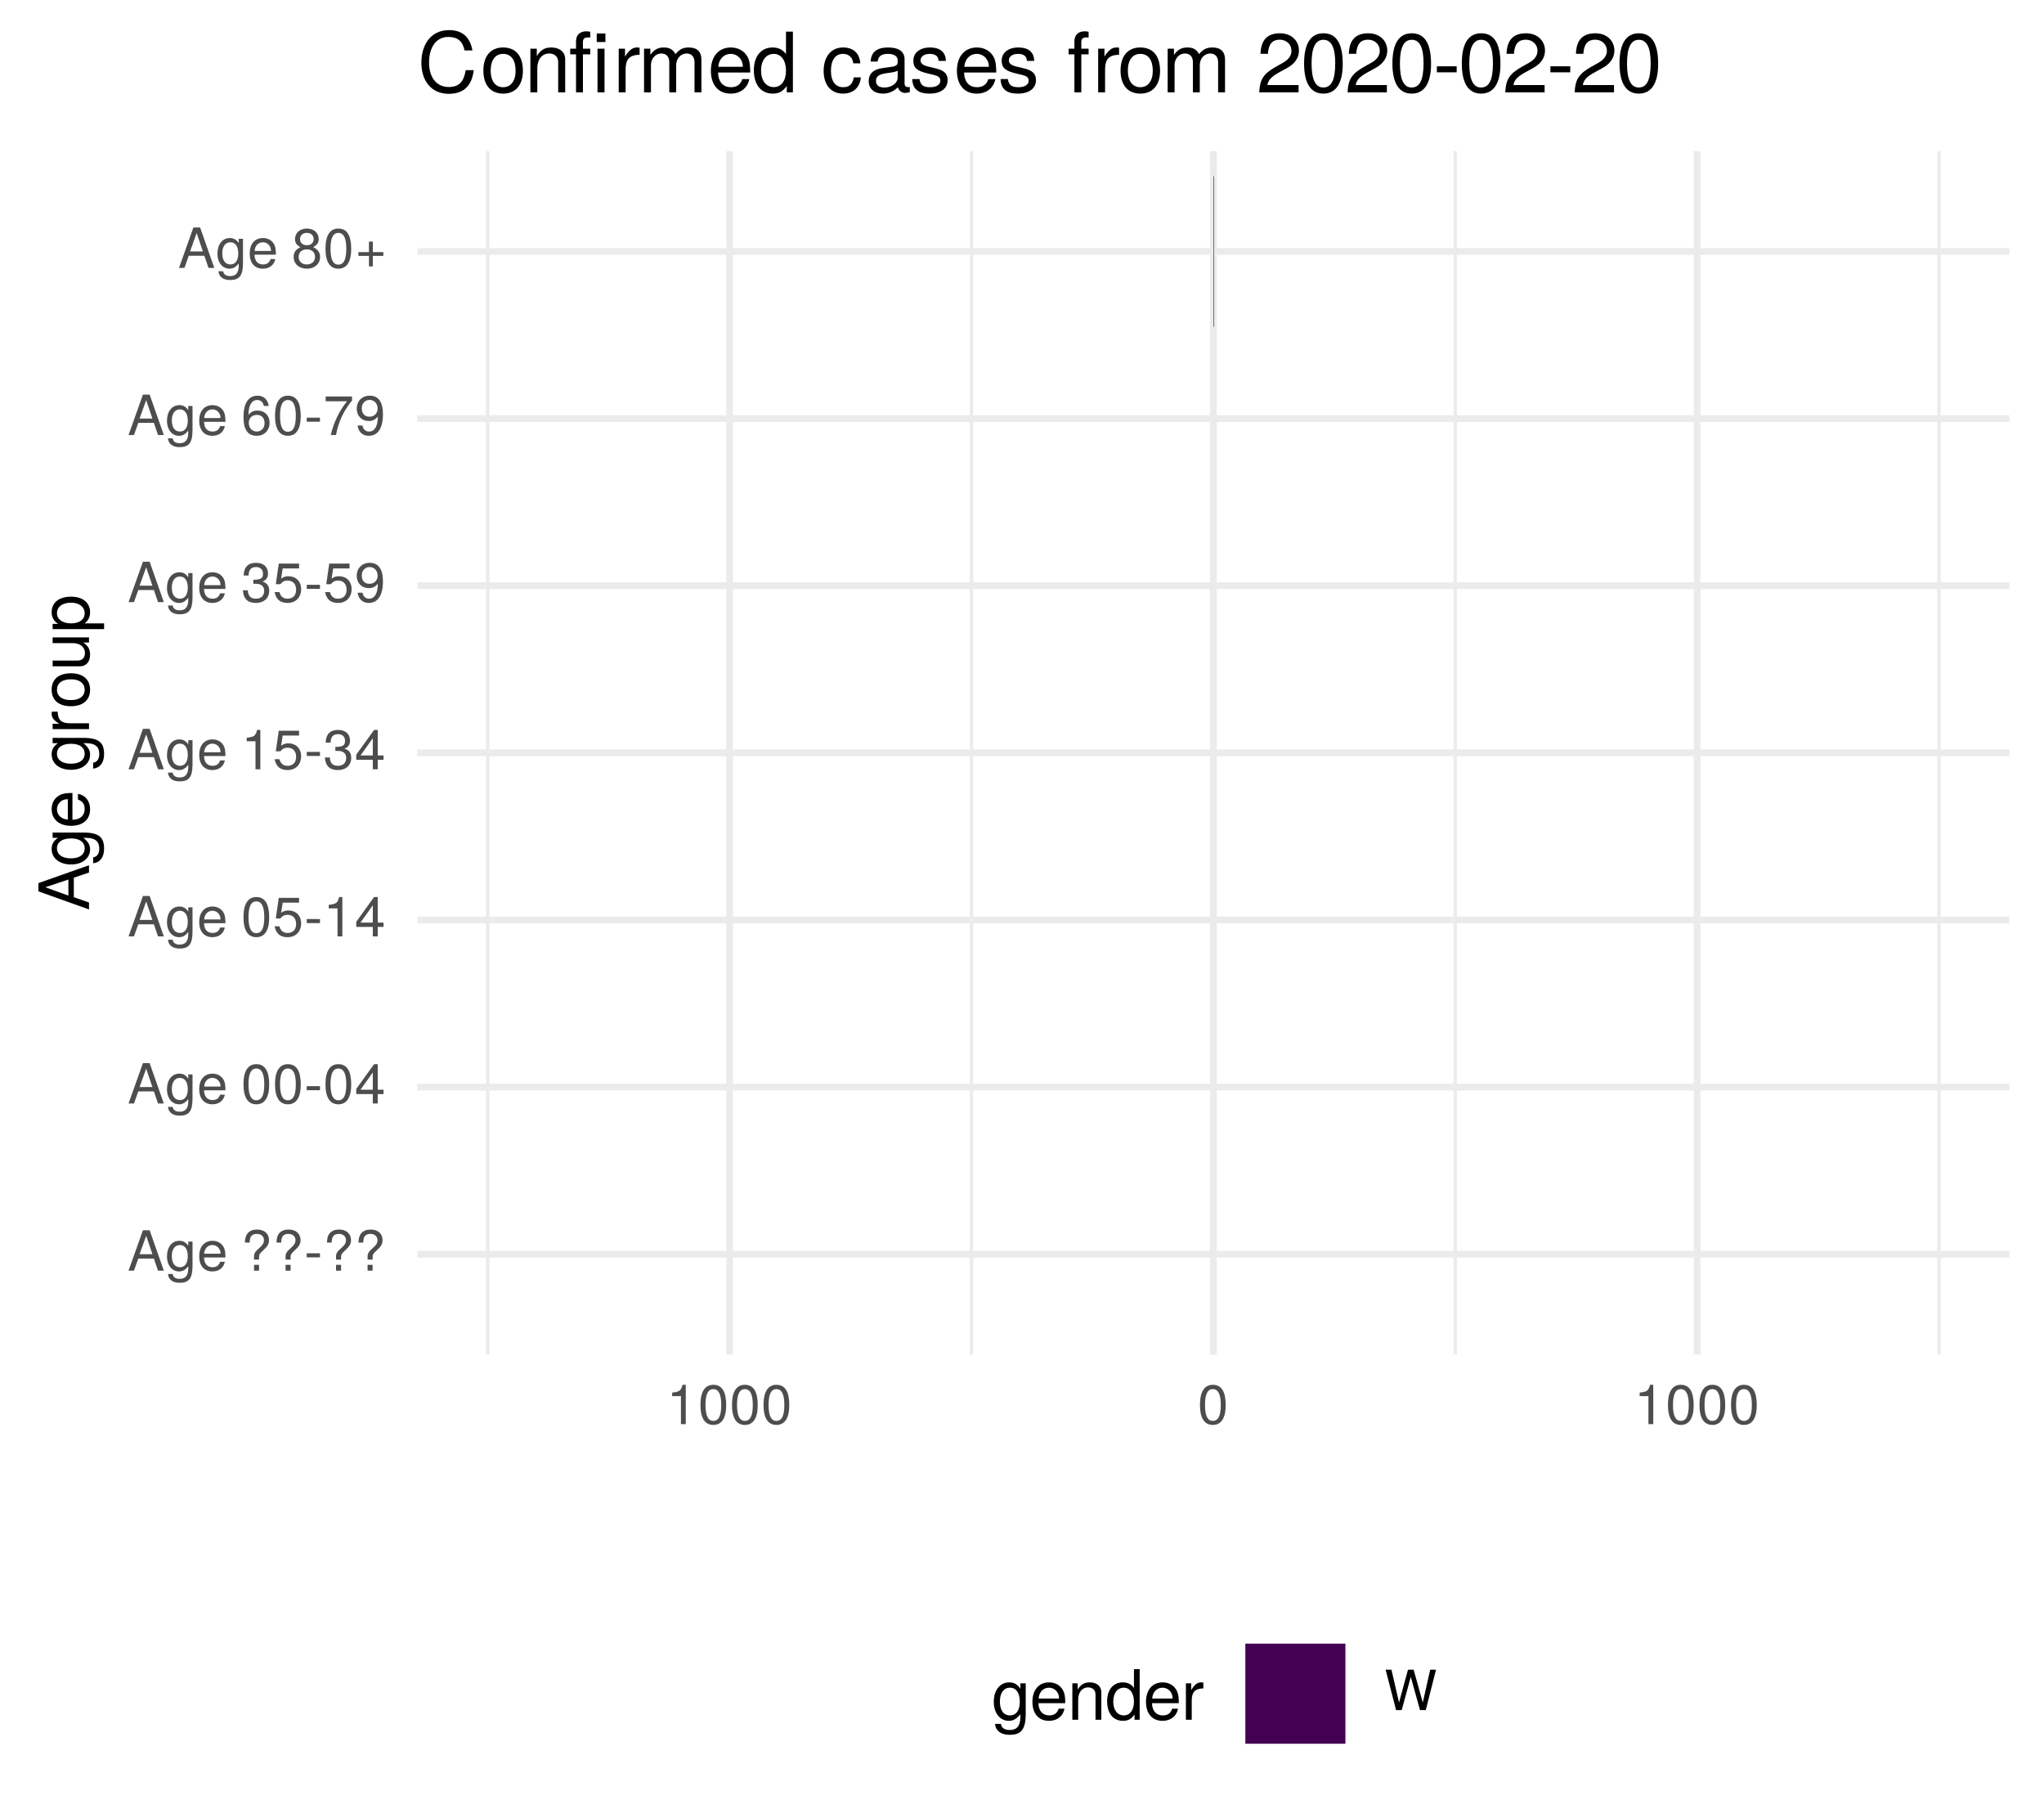
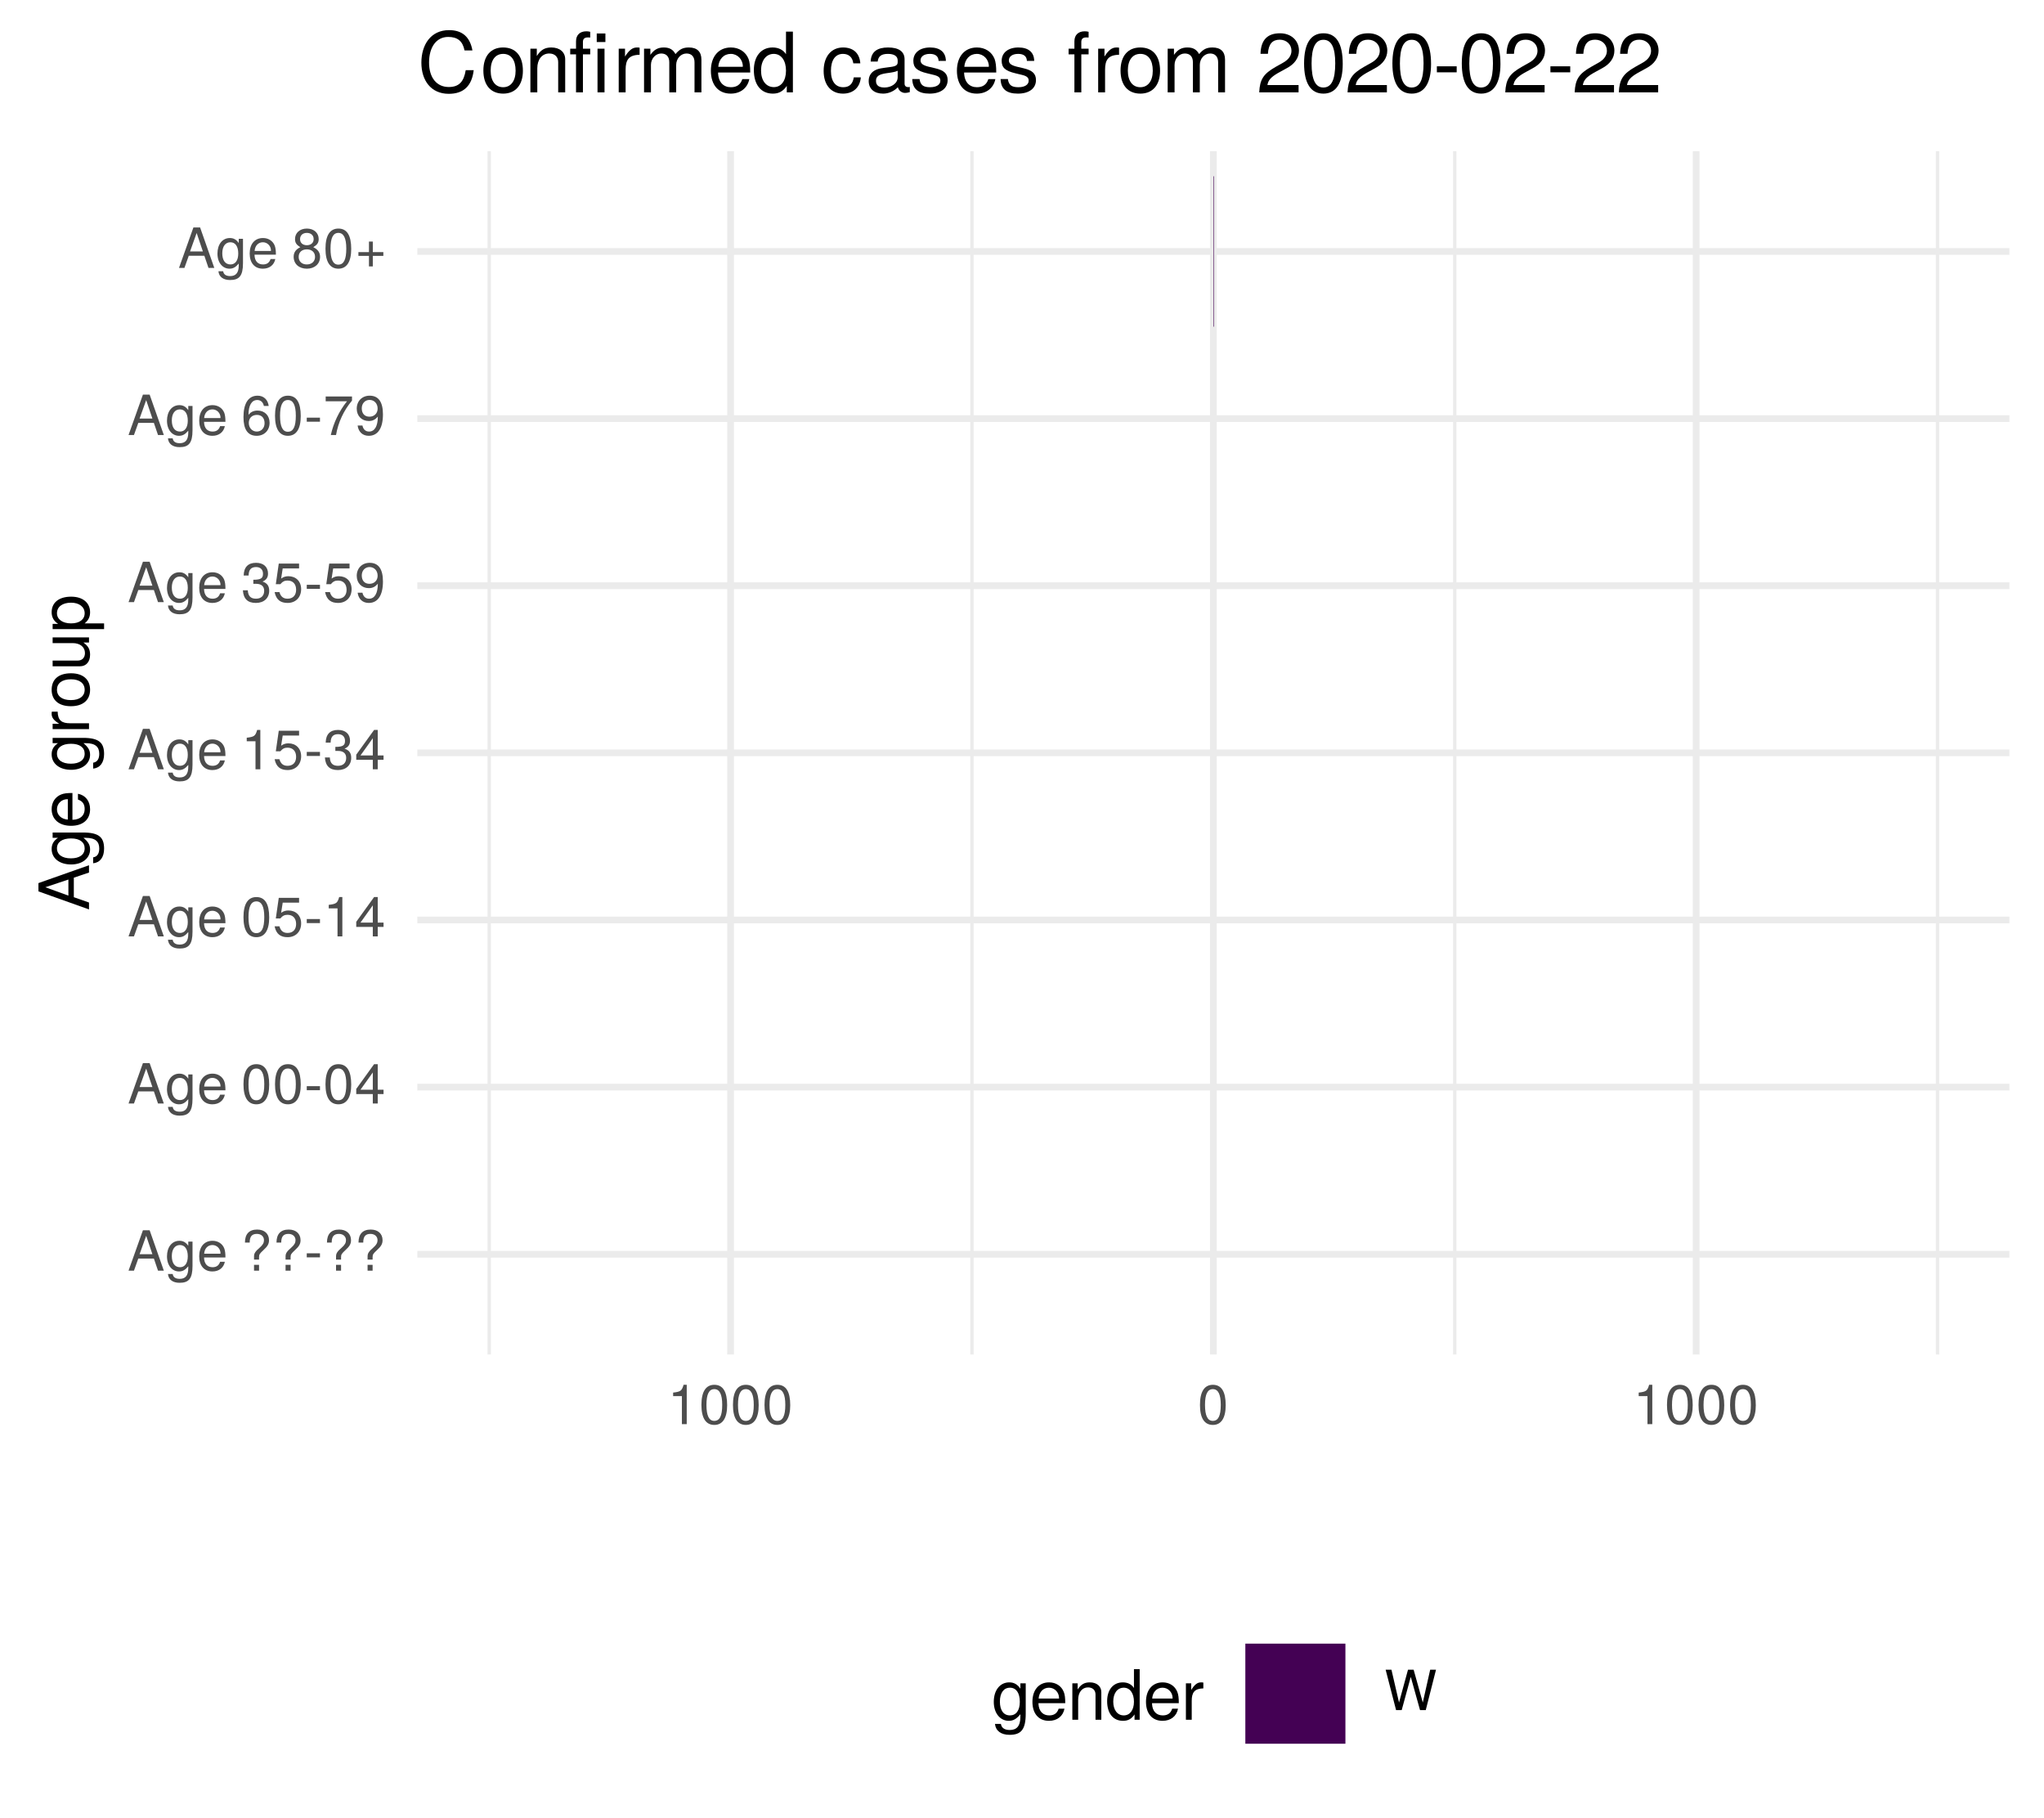
<svg xmlns="http://www.w3.org/2000/svg" xmlns:xlink="http://www.w3.org/1999/xlink" width="324pt" height="288pt" viewBox="0 0 324 288" version="1.1">
  <defs>
    <g>
      <symbol overflow="visible" id="glyph0-0">
        <path style="stroke:none;" d="" />
      </symbol>
      <symbol overflow="visible" id="glyph0-1">
        <path style="stroke:none;" d="M 5.75 0 L 3.5 -6.406 L 2.438 -6.406 L 0.156 0 L 1.016 0 L 1.703 -1.922 L 4.172 -1.922 L 4.828 0 Z M 3.938 -2.609 L 1.906 -2.609 L 2.953 -5.531 Z M 3.938 -2.609 " />
      </symbol>
      <symbol overflow="visible" id="glyph0-2">
        <path style="stroke:none;" d="M 4.297 -0.75 L 4.297 -4.609 L 3.625 -4.609 L 3.625 -3.938 C 3.25 -4.484 2.812 -4.734 2.219 -4.734 C 1.047 -4.734 0.25 -3.75 0.25 -2.266 C 0.25 -0.812 1.078 0.125 2.156 0.125 C 2.734 0.125 3.141 -0.109 3.625 -0.688 L 3.625 -0.391 C 3.625 0.828 3.125 1.297 2.266 1.297 C 1.688 1.297 1.234 1.094 1.156 0.531 L 0.406 0.531 C 0.484 1.406 1.156 1.922 2.25 1.922 C 3.688 1.922 4.297 1.281 4.297 -0.75 Z M 3.547 -2.281 C 3.547 -1.172 3.078 -0.547 2.312 -0.547 C 1.5 -0.547 1.016 -1.188 1.016 -2.312 C 1.016 -3.406 1.516 -4.062 2.297 -4.062 C 3.094 -4.062 3.547 -3.391 3.547 -2.281 Z M 3.547 -2.281 " />
      </symbol>
      <symbol overflow="visible" id="glyph0-3">
        <path style="stroke:none;" d="M 4.516 -2.094 C 4.516 -2.766 4.453 -3.188 4.328 -3.531 C 4.031 -4.281 3.328 -4.734 2.469 -4.734 C 1.172 -4.734 0.359 -3.797 0.359 -2.281 C 0.359 -0.766 1.156 0.125 2.453 0.125 C 3.5 0.125 4.234 -0.469 4.422 -1.406 L 3.672 -1.406 C 3.469 -0.797 3.062 -0.547 2.469 -0.547 C 1.703 -0.547 1.141 -1.031 1.125 -2.094 Z M 3.734 -2.75 C 3.734 -2.75 3.734 -2.703 3.719 -2.688 L 1.141 -2.688 C 1.203 -3.516 1.719 -4.062 2.453 -4.062 C 3.172 -4.062 3.734 -3.469 3.734 -2.75 Z M 3.734 -2.75 " />
      </symbol>
      <symbol overflow="visible" id="glyph0-4">
        <path style="stroke:none;" d="" />
      </symbol>
      <symbol overflow="visible" id="glyph0-5">
        <path style="stroke:none;" d="M 4.422 -4.828 C 4.422 -5.859 3.688 -6.516 2.547 -6.516 C 1.281 -6.516 0.609 -5.812 0.609 -4.453 L 1.359 -4.453 C 1.359 -5.422 1.719 -5.828 2.5 -5.828 C 3.172 -5.828 3.625 -5.422 3.625 -4.828 C 3.625 -4.422 3.438 -4.078 2.969 -3.672 C 2.453 -3.203 2.453 -3.203 2.297 -3 C 2.109 -2.75 2.047 -2.547 2.047 -2.234 L 2.047 -1.75 L 2.844 -1.75 L 2.844 -2.156 C 2.844 -2.547 2.938 -2.703 3.531 -3.25 C 4.203 -3.859 4.422 -4.25 4.422 -4.828 Z M 2.844 0 L 2.844 -0.922 L 2.047 -0.922 L 2.047 0 Z M 2.844 0 " />
      </symbol>
      <symbol overflow="visible" id="glyph0-6">
        <path style="stroke:none;" d="M 2.5 -2.109 L 2.5 -2.75 L 0.406 -2.75 L 0.406 -2.109 Z M 2.5 -2.109 " />
      </symbol>
      <symbol overflow="visible" id="glyph0-7">
        <path style="stroke:none;" d="M 4.453 -3 C 4.453 -5.156 3.781 -6.234 2.422 -6.234 C 1.078 -6.234 0.375 -5.141 0.375 -3.047 C 0.375 -0.953 1.078 0.125 2.422 0.125 C 3.734 0.125 4.453 -0.953 4.453 -3 Z M 3.672 -3.062 C 3.672 -1.297 3.266 -0.516 2.406 -0.516 C 1.578 -0.516 1.172 -1.344 1.172 -3.047 C 1.172 -4.75 1.578 -5.547 2.422 -5.547 C 3.25 -5.547 3.672 -4.734 3.672 -3.062 Z M 3.672 -3.062 " />
      </symbol>
      <symbol overflow="visible" id="glyph0-8">
        <path style="stroke:none;" d="M 4.578 -1.5 L 4.578 -2.188 L 3.656 -2.188 L 3.656 -6.234 L 3.078 -6.234 L 0.25 -2.312 L 0.25 -1.5 L 2.875 -1.5 L 2.875 0 L 3.656 0 L 3.656 -1.5 Z M 2.875 -2.188 L 0.922 -2.188 L 2.875 -4.922 Z M 2.875 -2.188 " />
      </symbol>
      <symbol overflow="visible" id="glyph0-9">
        <path style="stroke:none;" d="M 4.516 -2.062 C 4.516 -3.297 3.688 -4.109 2.5 -4.109 C 2.062 -4.109 1.703 -4 1.344 -3.734 L 1.594 -5.344 L 4.188 -5.344 L 4.188 -6.109 L 0.969 -6.109 L 0.5 -2.844 L 1.219 -2.844 C 1.578 -3.266 1.875 -3.422 2.359 -3.422 C 3.188 -3.422 3.719 -2.891 3.719 -1.969 C 3.719 -1.062 3.203 -0.547 2.359 -0.547 C 1.688 -0.547 1.266 -0.891 1.078 -1.594 L 0.312 -1.594 C 0.562 -0.359 1.266 0.125 2.375 0.125 C 3.641 0.125 4.516 -0.75 4.516 -2.062 Z M 4.516 -2.062 " />
      </symbol>
      <symbol overflow="visible" id="glyph0-10">
        <path style="stroke:none;" d="M 3.047 0 L 3.047 -6.234 L 2.547 -6.234 C 2.266 -5.281 2.094 -5.141 0.891 -5 L 0.891 -4.438 L 2.281 -4.438 L 2.281 0 Z M 3.047 0 " />
      </symbol>
      <symbol overflow="visible" id="glyph0-11">
        <path style="stroke:none;" d="M 4.453 -1.812 C 4.453 -2.562 4.141 -3.016 3.391 -3.266 C 3.969 -3.5 4.266 -3.891 4.266 -4.516 C 4.266 -5.594 3.547 -6.234 2.359 -6.234 C 1.109 -6.234 0.438 -5.547 0.406 -4.219 L 1.188 -4.219 C 1.203 -5.141 1.578 -5.562 2.375 -5.562 C 3.062 -5.562 3.469 -5.156 3.469 -4.5 C 3.469 -3.828 3.188 -3.547 1.938 -3.547 L 1.938 -2.906 L 2.359 -2.906 C 3.219 -2.906 3.656 -2.5 3.656 -1.797 C 3.656 -1.016 3.172 -0.547 2.359 -0.547 C 1.516 -0.547 1.109 -0.969 1.062 -1.875 L 0.281 -1.875 C 0.375 -0.5 1.062 0.125 2.344 0.125 C 3.625 0.125 4.453 -0.641 4.453 -1.812 Z M 4.453 -1.812 " />
      </symbol>
      <symbol overflow="visible" id="glyph0-12">
        <path style="stroke:none;" d="M 4.484 -3.266 C 4.484 -5.219 3.797 -6.234 2.375 -6.234 C 1.188 -6.234 0.328 -5.391 0.328 -4.172 C 0.328 -3.016 1.125 -2.219 2.25 -2.219 C 2.844 -2.219 3.266 -2.438 3.672 -2.922 C 3.672 -1.406 3.172 -0.547 2.281 -0.547 C 1.734 -0.547 1.359 -0.891 1.234 -1.5 L 0.469 -1.5 C 0.609 -0.469 1.281 0.125 2.234 0.125 C 3.688 0.125 4.484 -1.109 4.484 -3.266 Z M 3.641 -4.188 C 3.641 -3.422 3.094 -2.906 2.344 -2.906 C 1.594 -2.906 1.125 -3.391 1.125 -4.234 C 1.125 -5.016 1.656 -5.562 2.359 -5.562 C 3.094 -5.562 3.641 -5 3.641 -4.188 Z M 3.641 -4.188 " />
      </symbol>
      <symbol overflow="visible" id="glyph0-13">
        <path style="stroke:none;" d="M 4.516 -1.938 C 4.516 -3.094 3.719 -3.875 2.609 -3.875 C 1.984 -3.875 1.5 -3.641 1.172 -3.188 C 1.172 -4.703 1.672 -5.547 2.562 -5.547 C 3.109 -5.547 3.484 -5.203 3.609 -4.609 L 4.375 -4.609 C 4.234 -5.625 3.562 -6.234 2.609 -6.234 C 1.156 -6.234 0.375 -5.016 0.375 -2.844 C 0.375 -0.891 1.047 0.125 2.469 0.125 C 3.656 0.125 4.516 -0.719 4.516 -1.938 Z M 3.719 -1.875 C 3.719 -1.094 3.188 -0.547 2.484 -0.547 C 1.766 -0.547 1.219 -1.125 1.219 -1.922 C 1.219 -2.688 1.734 -3.188 2.5 -3.188 C 3.25 -3.188 3.719 -2.703 3.719 -1.875 Z M 3.719 -1.875 " />
      </symbol>
      <symbol overflow="visible" id="glyph0-14">
        <path style="stroke:none;" d="M 4.578 -5.453 L 4.578 -6.109 L 0.406 -6.109 L 0.406 -5.344 L 3.781 -5.344 C 2.531 -3.781 1.656 -1.953 1.219 0 L 2.047 0 C 2.391 -2.016 3.266 -3.891 4.578 -5.453 Z M 4.578 -5.453 " />
      </symbol>
      <symbol overflow="visible" id="glyph0-15">
        <path style="stroke:none;" d="M 4.516 -1.766 C 4.516 -2.453 4.156 -2.938 3.438 -3.281 C 4.078 -3.672 4.297 -3.984 4.297 -4.578 C 4.297 -5.547 3.531 -6.234 2.422 -6.234 C 1.312 -6.234 0.547 -5.547 0.547 -4.578 C 0.547 -4 0.75 -3.672 1.391 -3.281 C 0.672 -2.938 0.328 -2.453 0.328 -1.766 C 0.328 -0.625 1.188 0.125 2.422 0.125 C 3.656 0.125 4.516 -0.625 4.516 -1.766 Z M 3.5 -4.562 C 3.5 -3.969 3.062 -3.594 2.422 -3.594 C 1.766 -3.594 1.344 -3.969 1.344 -4.562 C 1.344 -5.156 1.766 -5.547 2.422 -5.547 C 3.078 -5.547 3.5 -5.156 3.5 -4.562 Z M 3.719 -1.75 C 3.719 -1.016 3.188 -0.547 2.406 -0.547 C 1.641 -0.547 1.125 -1.016 1.125 -1.75 C 1.125 -2.484 1.641 -2.938 2.422 -2.938 C 3.188 -2.938 3.719 -2.484 3.719 -1.75 Z M 3.719 -1.75 " />
      </symbol>
      <symbol overflow="visible" id="glyph0-16">
        <path style="stroke:none;" d="M 4.547 -1.906 L 4.547 -2.5 L 2.875 -2.5 L 2.875 -4.172 L 2.266 -4.172 L 2.266 -2.5 L 0.594 -2.5 L 0.594 -1.906 L 2.266 -1.906 L 2.266 -0.234 L 2.875 -0.234 L 2.875 -1.906 Z M 4.547 -1.906 " />
      </symbol>
      <symbol overflow="visible" id="glyph0-17">
        <path style="stroke:none;" d="M 8.172 -6.406 L 7.25 -6.406 L 6.078 -1.203 L 4.625 -6.406 L 3.734 -6.406 L 2.312 -1.203 L 1.109 -6.406 L 0.188 -6.406 L 1.844 0 L 2.734 0 L 4.172 -5.266 L 5.641 0 L 6.547 0 Z M 8.172 -6.406 " />
      </symbol>
      <symbol overflow="visible" id="glyph1-0">
        <path style="stroke:none;" d="" />
      </symbol>
      <symbol overflow="visible" id="glyph1-1">
        <path style="stroke:none;" d="M 0 -7.188 L -8.016 -4.359 L -8.016 -3.047 L 0 -0.188 L 0 -1.281 L -2.406 -2.125 L -2.406 -5.219 L 0 -6.031 Z M -3.266 -4.922 L -3.266 -2.375 L -6.922 -3.703 Z M -3.266 -4.922 " />
      </symbol>
      <symbol overflow="visible" id="glyph1-2">
        <path style="stroke:none;" d="M -0.953 -5.375 L -5.766 -5.375 L -5.766 -4.531 L -4.922 -4.531 C -5.609 -4.062 -5.922 -3.516 -5.922 -2.766 C -5.922 -1.312 -4.703 -0.312 -2.828 -0.312 C -1.016 -0.312 0.172 -1.344 0.172 -2.688 C 0.172 -3.422 -0.141 -3.922 -0.875 -4.531 L -0.484 -4.531 C 1.047 -4.531 1.625 -3.906 1.625 -2.844 C 1.625 -2.109 1.359 -1.547 0.656 -1.438 L 0.656 -0.5 C 1.75 -0.609 2.391 -1.453 2.391 -2.812 C 2.391 -4.609 1.594 -5.375 -0.953 -5.375 Z M -2.844 -4.438 C -1.469 -4.438 -0.688 -3.844 -0.688 -2.875 C -0.688 -1.875 -1.484 -1.281 -2.875 -1.281 C -4.266 -1.281 -5.078 -1.891 -5.078 -2.875 C -5.078 -3.859 -4.25 -4.438 -2.844 -4.438 Z M -2.844 -4.438 " />
      </symbol>
      <symbol overflow="visible" id="glyph1-3">
        <path style="stroke:none;" d="M -2.625 -5.641 C -3.453 -5.641 -3.984 -5.578 -4.406 -5.406 C -5.359 -5.031 -5.922 -4.156 -5.922 -3.078 C -5.922 -1.469 -4.734 -0.438 -2.844 -0.438 C -0.953 -0.438 0.172 -1.438 0.172 -3.062 C 0.172 -4.375 -0.578 -5.297 -1.75 -5.516 L -1.75 -4.594 C -0.984 -4.344 -0.688 -3.828 -0.688 -3.094 C -0.688 -2.141 -1.297 -1.422 -2.625 -1.391 Z M -3.438 -4.656 C -3.438 -4.656 -3.391 -4.656 -3.359 -4.656 L -3.359 -1.422 C -4.391 -1.5 -5.078 -2.141 -5.078 -3.062 C -5.078 -3.969 -4.328 -4.656 -3.438 -4.656 Z M -3.438 -4.656 " />
      </symbol>
      <symbol overflow="visible" id="glyph1-4">
        <path style="stroke:none;" d="" />
      </symbol>
      <symbol overflow="visible" id="glyph1-5">
        <path style="stroke:none;" d="M -4.969 -3.531 L -5.891 -3.531 C -5.922 -3.375 -5.922 -3.297 -5.922 -3.172 C -5.922 -2.578 -5.578 -2.141 -4.719 -1.609 L -5.766 -1.609 L -5.766 -0.766 L 0 -0.766 L 0 -1.688 L -2.984 -1.688 C -4.297 -1.688 -4.938 -2.109 -4.969 -3.531 Z M -4.969 -3.531 " />
      </symbol>
      <symbol overflow="visible" id="glyph1-6">
        <path style="stroke:none;" d="M -2.844 -5.609 C -4.828 -5.609 -5.922 -4.656 -5.922 -2.984 C -5.922 -1.375 -4.812 -0.391 -2.875 -0.391 C -0.953 -0.391 0.172 -1.359 0.172 -3 C 0.172 -4.625 -0.953 -5.609 -2.844 -5.609 Z M -2.844 -4.656 C -1.5 -4.656 -0.688 -4.016 -0.688 -3 C -0.688 -1.984 -1.484 -1.359 -2.875 -1.359 C -4.266 -1.359 -5.078 -1.984 -5.078 -3 C -5.078 -4.031 -4.281 -4.656 -2.844 -4.656 Z M -2.844 -4.656 " />
      </symbol>
      <symbol overflow="visible" id="glyph1-7">
        <path style="stroke:none;" d="M 0 -5.297 L -5.766 -5.297 L -5.766 -4.391 L -2.578 -4.391 C -1.406 -4.391 -0.641 -3.766 -0.641 -2.812 C -0.641 -2.094 -1.078 -1.625 -1.766 -1.625 L -5.766 -1.625 L -5.766 -0.719 L -1.406 -0.719 C -0.453 -0.719 0.172 -1.438 0.172 -2.547 C 0.172 -3.406 -0.125 -3.938 -0.891 -4.484 L 0 -4.484 Z M 0 -5.297 " />
      </symbol>
      <symbol overflow="visible" id="glyph1-8">
        <path style="stroke:none;" d="M -2.828 -5.75 C -4.766 -5.75 -5.922 -4.812 -5.922 -3.281 C -5.922 -2.5 -5.578 -1.875 -4.891 -1.438 L -5.766 -1.438 L -5.766 -0.609 L 2.391 -0.609 L 2.391 -1.516 L -0.688 -1.516 C -0.094 -2 0.172 -2.547 0.172 -3.281 C 0.172 -4.781 -0.984 -5.75 -2.828 -5.75 Z M -2.844 -4.797 C -1.547 -4.797 -0.688 -4.125 -0.688 -3.125 C -0.688 -2.156 -1.484 -1.516 -2.844 -1.516 C -4.188 -1.516 -5.078 -2.156 -5.078 -3.125 C -5.078 -4.141 -4.219 -4.797 -2.844 -4.797 Z M -2.844 -4.797 " />
      </symbol>
      <symbol overflow="visible" id="glyph2-0">
        <path style="stroke:none;" d="" />
      </symbol>
      <symbol overflow="visible" id="glyph2-1">
        <path style="stroke:none;" d="M 5.375 -0.953 L 5.375 -5.766 L 4.531 -5.766 L 4.531 -4.922 C 4.062 -5.609 3.516 -5.922 2.766 -5.922 C 1.312 -5.922 0.312 -4.703 0.312 -2.828 C 0.312 -1.016 1.344 0.172 2.688 0.172 C 3.422 0.172 3.922 -0.141 4.531 -0.875 L 4.531 -0.484 C 4.531 1.047 3.906 1.625 2.844 1.625 C 2.109 1.625 1.547 1.359 1.438 0.656 L 0.5 0.656 C 0.609 1.75 1.453 2.391 2.812 2.391 C 4.609 2.391 5.375 1.594 5.375 -0.953 Z M 4.438 -2.844 C 4.438 -1.469 3.844 -0.688 2.875 -0.688 C 1.875 -0.688 1.281 -1.484 1.281 -2.875 C 1.281 -4.266 1.891 -5.078 2.875 -5.078 C 3.859 -5.078 4.438 -4.25 4.438 -2.844 Z M 4.438 -2.844 " />
      </symbol>
      <symbol overflow="visible" id="glyph2-2">
        <path style="stroke:none;" d="M 5.641 -2.625 C 5.641 -3.453 5.578 -3.984 5.406 -4.406 C 5.031 -5.359 4.156 -5.922 3.078 -5.922 C 1.469 -5.922 0.438 -4.734 0.438 -2.844 C 0.438 -0.953 1.438 0.172 3.062 0.172 C 4.375 0.172 5.297 -0.578 5.516 -1.75 L 4.594 -1.75 C 4.344 -0.984 3.828 -0.688 3.094 -0.688 C 2.141 -0.688 1.422 -1.297 1.391 -2.625 Z M 4.656 -3.438 C 4.656 -3.438 4.656 -3.391 4.656 -3.359 L 1.422 -3.359 C 1.5 -4.391 2.141 -5.078 3.062 -5.078 C 3.969 -5.078 4.656 -4.328 4.656 -3.438 Z M 4.656 -3.438 " />
      </symbol>
      <symbol overflow="visible" id="glyph2-3">
        <path style="stroke:none;" d="M 5.359 0 L 5.359 -4.359 C 5.359 -5.312 4.641 -5.922 3.531 -5.922 C 2.672 -5.922 2.125 -5.594 1.609 -4.797 L 1.609 -5.766 L 0.766 -5.766 L 0.766 0 L 1.688 0 L 1.688 -3.172 C 1.688 -4.359 2.328 -5.125 3.25 -5.125 C 3.984 -5.125 4.438 -4.688 4.438 -4 L 4.438 0 Z M 5.359 0 " />
      </symbol>
      <symbol overflow="visible" id="glyph2-4">
        <path style="stroke:none;" d="M 5.438 0 L 5.438 -8.016 L 4.531 -8.016 L 4.531 -5.031 C 4.141 -5.625 3.531 -5.922 2.766 -5.922 C 1.266 -5.922 0.281 -4.781 0.281 -2.938 C 0.281 -0.984 1.25 0.172 2.797 0.172 C 3.594 0.172 4.141 -0.125 4.625 -0.844 L 4.625 0 Z M 4.531 -2.859 C 4.531 -1.531 3.891 -0.688 2.922 -0.688 C 1.906 -0.688 1.25 -1.547 1.25 -2.875 C 1.25 -4.219 1.906 -5.078 2.922 -5.078 C 3.906 -5.078 4.531 -4.188 4.531 -2.859 Z M 4.531 -2.859 " />
      </symbol>
      <symbol overflow="visible" id="glyph2-5">
        <path style="stroke:none;" d="M 3.531 -4.969 L 3.531 -5.891 C 3.375 -5.922 3.297 -5.922 3.172 -5.922 C 2.578 -5.922 2.141 -5.578 1.609 -4.719 L 1.609 -5.766 L 0.766 -5.766 L 0.766 0 L 1.688 0 L 1.688 -2.984 C 1.688 -4.297 2.109 -4.938 3.531 -4.969 Z M 3.531 -4.969 " />
      </symbol>
      <symbol overflow="visible" id="glyph3-0">
        <path style="stroke:none;" d="" />
      </symbol>
      <symbol overflow="visible" id="glyph3-1">
        <path style="stroke:none;" d="M 8.938 -3.516 L 7.672 -3.516 C 7.375 -1.688 6.609 -0.844 4.984 -0.844 C 3.078 -0.844 1.859 -2.312 1.859 -4.719 C 1.859 -7.188 3.031 -8.781 4.891 -8.781 C 6.391 -8.781 7.188 -8.109 7.484 -6.641 L 8.734 -6.641 C 8.359 -8.75 7.141 -9.859 5.031 -9.859 C 2.109 -9.859 0.641 -7.516 0.641 -4.703 C 0.641 -1.891 2.156 0.234 4.984 0.234 C 7.328 0.234 8.641 -1 8.938 -3.516 Z M 8.938 -3.516 " />
      </symbol>
      <symbol overflow="visible" id="glyph3-2">
        <path style="stroke:none;" d="M 6.734 -3.406 C 6.734 -5.797 5.578 -7.109 3.594 -7.109 C 1.656 -7.109 0.469 -5.781 0.469 -3.453 C 0.469 -1.141 1.641 0.203 3.609 0.203 C 5.547 0.203 6.734 -1.141 6.734 -3.406 Z M 5.578 -3.422 C 5.578 -1.797 4.812 -0.812 3.609 -0.812 C 2.375 -0.812 1.625 -1.781 1.625 -3.453 C 1.625 -5.125 2.375 -6.094 3.609 -6.094 C 4.844 -6.094 5.578 -5.141 5.578 -3.422 Z M 5.578 -3.422 " />
      </symbol>
      <symbol overflow="visible" id="glyph3-3">
        <path style="stroke:none;" d="M 6.438 0 L 6.438 -5.234 C 6.438 -6.375 5.578 -7.109 4.234 -7.109 C 3.203 -7.109 2.547 -6.719 1.938 -5.75 L 1.938 -6.922 L 0.922 -6.922 L 0.922 0 L 2.016 0 L 2.016 -3.812 C 2.016 -5.234 2.781 -6.156 3.906 -6.156 C 4.781 -6.156 5.328 -5.625 5.328 -4.797 L 5.328 0 Z M 6.438 0 " />
      </symbol>
      <symbol overflow="visible" id="glyph3-4">
        <path style="stroke:none;" d="M 3.406 -6.016 L 3.406 -6.922 L 2.25 -6.922 L 2.25 -8 C 2.25 -8.469 2.516 -8.703 3.031 -8.703 C 3.109 -8.703 3.156 -8.703 3.406 -8.688 L 3.406 -9.594 C 3.156 -9.656 3.016 -9.672 2.781 -9.672 C 1.766 -9.672 1.156 -9.078 1.156 -8.094 L 1.156 -6.922 L 0.234 -6.922 L 0.234 -6.016 L 1.156 -6.016 L 1.156 0 L 2.25 0 L 2.25 -6.016 Z M 5.672 0 L 5.672 -6.922 L 4.562 -6.922 L 4.562 0 Z M 5.812 -7.969 L 5.812 -9.328 L 4.438 -9.328 L 4.438 -7.969 Z M 5.812 -7.969 " />
      </symbol>
      <symbol overflow="visible" id="glyph3-5">
        <path style="stroke:none;" d="M 4.234 -5.953 L 4.234 -7.078 C 4.047 -7.109 3.969 -7.109 3.812 -7.109 C 3.109 -7.109 2.562 -6.688 1.922 -5.672 L 1.922 -6.922 L 0.922 -6.922 L 0.922 0 L 2.016 0 L 2.016 -3.594 C 2.016 -5.156 2.531 -5.922 4.234 -5.953 Z M 4.234 -5.953 " />
      </symbol>
      <symbol overflow="visible" id="glyph3-6">
        <path style="stroke:none;" d="M 10.031 0 L 10.031 -5.188 C 10.031 -6.438 9.344 -7.109 8.047 -7.109 C 7.125 -7.109 6.578 -6.844 5.922 -6.062 C 5.516 -6.797 4.969 -7.109 4.062 -7.109 C 3.141 -7.109 2.531 -6.766 1.938 -5.938 L 1.938 -6.922 L 0.938 -6.922 L 0.938 0 L 2.031 0 L 2.031 -4.344 C 2.031 -5.344 2.766 -6.156 3.656 -6.156 C 4.469 -6.156 4.938 -5.656 4.938 -4.766 L 4.938 0 L 6.031 0 L 6.031 -4.344 C 6.031 -5.344 6.766 -6.156 7.672 -6.156 C 8.469 -6.156 8.938 -5.641 8.938 -4.766 L 8.938 0 Z M 10.031 0 " />
      </symbol>
      <symbol overflow="visible" id="glyph3-7">
        <path style="stroke:none;" d="M 6.766 -3.141 C 6.766 -4.141 6.688 -4.781 6.5 -5.297 C 6.047 -6.438 4.984 -7.109 3.703 -7.109 C 1.766 -7.109 0.531 -5.688 0.531 -3.422 C 0.531 -1.156 1.734 0.203 3.672 0.203 C 5.25 0.203 6.344 -0.703 6.625 -2.094 L 5.516 -2.094 C 5.219 -1.188 4.594 -0.812 3.703 -0.812 C 2.562 -0.812 1.703 -1.562 1.672 -3.141 Z M 5.594 -4.125 C 5.594 -4.125 5.594 -4.062 5.578 -4.047 L 1.703 -4.047 C 1.797 -5.266 2.578 -6.094 3.688 -6.094 C 4.766 -6.094 5.594 -5.203 5.594 -4.125 Z M 5.594 -4.125 " />
      </symbol>
      <symbol overflow="visible" id="glyph3-8">
        <path style="stroke:none;" d="M 6.531 0 L 6.531 -9.625 L 5.438 -9.625 L 5.438 -6.047 C 4.984 -6.75 4.234 -7.109 3.312 -7.109 C 1.516 -7.109 0.344 -5.734 0.344 -3.531 C 0.344 -1.188 1.484 0.203 3.359 0.203 C 4.297 0.203 4.969 -0.156 5.562 -1.016 L 5.562 0 Z M 5.438 -3.438 C 5.438 -1.828 4.672 -0.828 3.516 -0.828 C 2.297 -0.828 1.484 -1.844 1.484 -3.453 C 1.484 -5.062 2.297 -6.094 3.5 -6.094 C 4.688 -6.094 5.438 -5.031 5.438 -3.438 Z M 5.438 -3.438 " />
      </symbol>
      <symbol overflow="visible" id="glyph3-9">
        <path style="stroke:none;" d="" />
      </symbol>
      <symbol overflow="visible" id="glyph3-10">
        <path style="stroke:none;" d="M 6.297 -2.375 L 5.188 -2.375 C 5 -1.266 4.438 -0.812 3.5 -0.812 C 2.281 -0.812 1.562 -1.75 1.562 -3.391 C 1.562 -5.125 2.266 -6.094 3.469 -6.094 C 4.391 -6.094 4.984 -5.562 5.109 -4.594 L 6.219 -4.594 C 6.094 -6.281 5.031 -7.109 3.484 -7.109 C 1.625 -7.109 0.406 -5.688 0.406 -3.391 C 0.406 -1.156 1.594 0.203 3.469 0.203 C 5.125 0.203 6.172 -0.797 6.297 -2.375 Z M 6.297 -2.375 " />
      </symbol>
      <symbol overflow="visible" id="glyph3-11">
        <path style="stroke:none;" d="M 7.062 -0.031 L 7.062 -0.859 C 6.938 -0.828 6.891 -0.828 6.828 -0.828 C 6.438 -0.828 6.234 -1.031 6.234 -1.375 L 6.234 -5.234 C 6.234 -6.453 5.328 -7.109 3.625 -7.109 C 1.953 -7.109 0.922 -6.469 0.859 -4.875 L 1.969 -4.875 C 2.062 -5.719 2.562 -6.094 3.594 -6.094 C 4.578 -6.094 5.141 -5.734 5.141 -5.062 L 5.141 -4.781 C 5.141 -4.312 4.859 -4.125 3.984 -4.016 C 2.422 -3.812 2.188 -3.766 1.766 -3.594 C 0.969 -3.266 0.547 -2.641 0.547 -1.797 C 0.547 -0.547 1.422 0.203 2.828 0.203 C 3.703 0.203 4.562 -0.172 5.172 -0.812 C 5.297 -0.297 5.766 0.094 6.312 0.094 C 6.531 0.094 6.703 0.062 7.062 -0.031 Z M 5.141 -2.391 C 5.141 -1.406 4.125 -0.766 3.062 -0.766 C 2.203 -0.766 1.703 -1.062 1.703 -1.828 C 1.703 -2.547 2.188 -2.859 3.359 -3.031 C 4.531 -3.188 4.766 -3.25 5.141 -3.422 Z M 5.141 -2.391 " />
      </symbol>
      <symbol overflow="visible" id="glyph3-12">
        <path style="stroke:none;" d="M 6.062 -1.938 C 6.062 -2.969 5.484 -3.484 4.109 -3.812 L 3.047 -4.062 C 2.156 -4.281 1.766 -4.562 1.766 -5.062 C 1.766 -5.688 2.344 -6.094 3.234 -6.094 C 4.125 -6.094 4.594 -5.719 4.625 -4.984 L 5.781 -4.984 C 5.766 -6.344 4.875 -7.109 3.281 -7.109 C 1.656 -7.109 0.625 -6.281 0.625 -5 C 0.625 -3.922 1.172 -3.406 2.812 -3.016 L 3.844 -2.766 C 4.609 -2.578 4.906 -2.344 4.906 -1.844 C 4.906 -1.203 4.266 -0.812 3.297 -0.812 C 2.312 -0.812 1.75 -1.062 1.609 -2.109 L 0.453 -2.109 C 0.5 -0.516 1.406 0.203 3.203 0.203 C 4.953 0.203 6.062 -0.609 6.062 -1.938 Z M 6.062 -1.938 " />
      </symbol>
      <symbol overflow="visible" id="glyph3-13">
        <path style="stroke:none;" d="M 3.406 -6.016 L 3.406 -6.922 L 2.25 -6.922 L 2.25 -8 C 2.25 -8.469 2.516 -8.703 3.031 -8.703 C 3.109 -8.703 3.156 -8.703 3.406 -8.688 L 3.406 -9.594 C 3.156 -9.656 3.016 -9.672 2.781 -9.672 C 1.766 -9.672 1.156 -9.078 1.156 -8.094 L 1.156 -6.922 L 0.234 -6.922 L 0.234 -6.016 L 1.156 -6.016 L 1.156 0 L 2.25 0 L 2.25 -6.016 Z M 3.406 -6.016 " />
      </symbol>
      <symbol overflow="visible" id="glyph3-14">
        <path style="stroke:none;" d="M 6.75 -6.609 C 6.75 -8.203 5.516 -9.359 3.75 -9.359 C 1.828 -9.359 0.719 -8.391 0.656 -6.109 L 1.828 -6.109 C 1.922 -7.688 2.562 -8.344 3.703 -8.344 C 4.766 -8.344 5.562 -7.594 5.562 -6.594 C 5.562 -5.844 5.125 -5.219 4.297 -4.734 L 3.078 -4.047 C 1.125 -2.938 0.547 -2.062 0.453 0 L 6.688 0 L 6.688 -1.156 L 1.75 -1.156 C 1.875 -1.922 2.297 -2.406 3.453 -3.078 L 4.766 -3.797 C 6.078 -4.484 6.75 -5.469 6.75 -6.609 Z M 6.75 -6.609 " />
      </symbol>
      <symbol overflow="visible" id="glyph3-15">
        <path style="stroke:none;" d="M 6.688 -4.5 C 6.688 -7.75 5.672 -9.359 3.625 -9.359 C 1.609 -9.359 0.562 -7.719 0.562 -4.578 C 0.562 -1.422 1.625 0.203 3.625 0.203 C 5.609 0.203 6.688 -1.422 6.688 -4.5 Z M 5.5 -4.609 C 5.5 -1.953 4.891 -0.766 3.609 -0.766 C 2.375 -0.766 1.75 -2 1.75 -4.562 C 1.75 -7.125 2.375 -8.328 3.625 -8.328 C 4.891 -8.328 5.5 -7.109 5.5 -4.609 Z M 5.5 -4.609 " />
      </symbol>
      <symbol overflow="visible" id="glyph3-16">
        <path style="stroke:none;" d="M 3.75 -3.172 L 3.75 -4.125 L 0.609 -4.125 L 0.609 -3.172 Z M 3.75 -3.172 " />
      </symbol>
    </g>
    <clipPath id="clip1">
      <path d="M 77 23.957 L 78 23.957 L 78 214.648 L 77 214.648 Z M 77 23.957 " />
    </clipPath>
    <clipPath id="clip2">
      <path d="M 153 23.957 L 155 23.957 L 155 214.648 L 153 214.648 Z M 153 23.957 " />
    </clipPath>
    <clipPath id="clip3">
      <path d="M 230 23.957 L 231 23.957 L 231 214.648 L 230 214.648 Z M 230 23.957 " />
    </clipPath>
    <clipPath id="clip4">
-       <path d="M 307 23.957 L 308 23.957 L 308 214.648 L 307 214.648 Z M 307 23.957 " />
+       <path d="M 306 23.957 L 308 23.957 L 308 214.648 L 306 214.648 Z M 306 23.957 " />
    </clipPath>
    <clipPath id="clip5">
      <path d="M 66.152 198 L 318.523 198 L 318.523 200 L 66.152 200 Z M 66.152 198 " />
    </clipPath>
    <clipPath id="clip6">
      <path d="M 66.152 171 L 318.523 171 L 318.523 173 L 66.152 173 Z M 66.152 171 " />
    </clipPath>
    <clipPath id="clip7">
      <path d="M 66.152 145 L 318.523 145 L 318.523 147 L 66.152 147 Z M 66.152 145 " />
    </clipPath>
    <clipPath id="clip8">
      <path d="M 66.152 118 L 318.523 118 L 318.523 120 L 66.152 120 Z M 66.152 118 " />
    </clipPath>
    <clipPath id="clip9">
      <path d="M 66.152 92 L 318.523 92 L 318.523 94 L 66.152 94 Z M 66.152 92 " />
    </clipPath>
    <clipPath id="clip10">
      <path d="M 66.152 65 L 318.523 65 L 318.523 67 L 66.152 67 Z M 66.152 65 " />
    </clipPath>
    <clipPath id="clip11">
      <path d="M 66.152 39 L 318.523 39 L 318.523 41 L 66.152 41 Z M 66.152 39 " />
    </clipPath>
    <clipPath id="clip12">
      <path d="M 115 23.957 L 117 23.957 L 117 214.648 L 115 214.648 Z M 115 23.957 " />
    </clipPath>
    <clipPath id="clip13">
      <path d="M 191 23.957 L 193 23.957 L 193 214.648 L 191 214.648 Z M 191 23.957 " />
    </clipPath>
    <clipPath id="clip14">
      <path d="M 268 23.957 L 270 23.957 L 270 214.648 L 268 214.648 Z M 268 23.957 " />
    </clipPath>
  </defs>
-   <g id="surface2981">
+   <g id="surface2991">
    <rect x="0" y="0" width="324" height="288" style="fill:rgb(100%,100%,100%);fill-opacity:1;stroke:none;" />
    <g clip-path="url(#clip1)" clip-rule="nonzero">
-       <path style="fill:none;stroke-width:0.533;stroke-linecap:butt;stroke-linejoin:round;stroke:rgb(92.157%,92.157%,92.157%);stroke-opacity:1;stroke-miterlimit:10;" d="M 77.316 214.652 L 77.316 23.957 " />
+       <path style="fill:none;stroke-width:0.533;stroke-linecap:butt;stroke-linejoin:round;stroke:rgb(92.157%,92.157%,92.157%);stroke-opacity:1;stroke-miterlimit:10;" d="M 77.547 214.652 L 77.547 23.957 " />
    </g>
    <g clip-path="url(#clip2)" clip-rule="nonzero">
-       <path style="fill:none;stroke-width:0.533;stroke-linecap:butt;stroke-linejoin:round;stroke:rgb(92.157%,92.157%,92.157%);stroke-opacity:1;stroke-miterlimit:10;" d="M 153.996 214.652 L 153.996 23.957 " />
+       <path style="fill:none;stroke-width:0.533;stroke-linecap:butt;stroke-linejoin:round;stroke:rgb(92.157%,92.157%,92.157%);stroke-opacity:1;stroke-miterlimit:10;" d="M 154.07 214.652 L 154.07 23.957 " />
    </g>
    <g clip-path="url(#clip3)" clip-rule="nonzero">
-       <path style="fill:none;stroke-width:0.533;stroke-linecap:butt;stroke-linejoin:round;stroke:rgb(92.157%,92.157%,92.157%);stroke-opacity:1;stroke-miterlimit:10;" d="M 230.676 214.652 L 230.676 23.957 " />
+       <path style="fill:none;stroke-width:0.533;stroke-linecap:butt;stroke-linejoin:round;stroke:rgb(92.157%,92.157%,92.157%);stroke-opacity:1;stroke-miterlimit:10;" d="M 230.598 214.652 L 230.598 23.957 " />
    </g>
    <g clip-path="url(#clip4)" clip-rule="nonzero">
-       <path style="fill:none;stroke-width:0.533;stroke-linecap:butt;stroke-linejoin:round;stroke:rgb(92.157%,92.157%,92.157%);stroke-opacity:1;stroke-miterlimit:10;" d="M 307.355 214.652 L 307.355 23.957 " />
+       <path style="fill:none;stroke-width:0.533;stroke-linecap:butt;stroke-linejoin:round;stroke:rgb(92.157%,92.157%,92.157%);stroke-opacity:1;stroke-miterlimit:10;" d="M 307.125 214.652 L 307.125 23.957 " />
    </g>
    <g clip-path="url(#clip5)" clip-rule="nonzero">
      <path style="fill:none;stroke-width:1.067;stroke-linecap:butt;stroke-linejoin:round;stroke:rgb(92.157%,92.157%,92.157%);stroke-opacity:1;stroke-miterlimit:10;" d="M 66.152 198.762 L 318.52 198.762 " />
    </g>
    <g clip-path="url(#clip6)" clip-rule="nonzero">
      <path style="fill:none;stroke-width:1.067;stroke-linecap:butt;stroke-linejoin:round;stroke:rgb(92.157%,92.157%,92.157%);stroke-opacity:1;stroke-miterlimit:10;" d="M 66.152 172.273 L 318.52 172.273 " />
    </g>
    <g clip-path="url(#clip7)" clip-rule="nonzero">
      <path style="fill:none;stroke-width:1.067;stroke-linecap:butt;stroke-linejoin:round;stroke:rgb(92.157%,92.157%,92.157%);stroke-opacity:1;stroke-miterlimit:10;" d="M 66.152 145.789 L 318.52 145.789 " />
    </g>
    <g clip-path="url(#clip8)" clip-rule="nonzero">
      <path style="fill:none;stroke-width:1.067;stroke-linecap:butt;stroke-linejoin:round;stroke:rgb(92.157%,92.157%,92.157%);stroke-opacity:1;stroke-miterlimit:10;" d="M 66.152 119.305 L 318.52 119.305 " />
    </g>
    <g clip-path="url(#clip9)" clip-rule="nonzero">
      <path style="fill:none;stroke-width:1.067;stroke-linecap:butt;stroke-linejoin:round;stroke:rgb(92.157%,92.157%,92.157%);stroke-opacity:1;stroke-miterlimit:10;" d="M 66.152 92.82 L 318.52 92.82 " />
    </g>
    <g clip-path="url(#clip10)" clip-rule="nonzero">
      <path style="fill:none;stroke-width:1.067;stroke-linecap:butt;stroke-linejoin:round;stroke:rgb(92.157%,92.157%,92.157%);stroke-opacity:1;stroke-miterlimit:10;" d="M 66.152 66.336 L 318.52 66.336 " />
    </g>
    <g clip-path="url(#clip11)" clip-rule="nonzero">
      <path style="fill:none;stroke-width:1.067;stroke-linecap:butt;stroke-linejoin:round;stroke:rgb(92.157%,92.157%,92.157%);stroke-opacity:1;stroke-miterlimit:10;" d="M 66.152 39.852 L 318.52 39.852 " />
    </g>
    <g clip-path="url(#clip12)" clip-rule="nonzero">
-       <path style="fill:none;stroke-width:1.067;stroke-linecap:butt;stroke-linejoin:round;stroke:rgb(92.157%,92.157%,92.157%);stroke-opacity:1;stroke-miterlimit:10;" d="M 115.656 214.652 L 115.656 23.957 " />
+       <path style="fill:none;stroke-width:1.067;stroke-linecap:butt;stroke-linejoin:round;stroke:rgb(92.157%,92.157%,92.157%);stroke-opacity:1;stroke-miterlimit:10;" d="M 115.809 214.652 L 115.809 23.957 " />
    </g>
    <g clip-path="url(#clip13)" clip-rule="nonzero">
      <path style="fill:none;stroke-width:1.067;stroke-linecap:butt;stroke-linejoin:round;stroke:rgb(92.157%,92.157%,92.157%);stroke-opacity:1;stroke-miterlimit:10;" d="M 192.336 214.652 L 192.336 23.957 " />
    </g>
    <g clip-path="url(#clip14)" clip-rule="nonzero">
-       <path style="fill:none;stroke-width:1.067;stroke-linecap:butt;stroke-linejoin:round;stroke:rgb(92.157%,92.157%,92.157%);stroke-opacity:1;stroke-miterlimit:10;" d="M 269.016 214.652 L 269.016 23.957 " />
+       <path style="fill:none;stroke-width:1.067;stroke-linecap:butt;stroke-linejoin:round;stroke:rgb(92.157%,92.157%,92.157%);stroke-opacity:1;stroke-miterlimit:10;" d="M 268.863 214.652 L 268.863 23.957 " />
    </g>
    <path style=" stroke:none;fill-rule:nonzero;fill:rgb(26.667%,0.392%,32.941%);fill-opacity:1;" d="M 192.336 51.77 L 192.414 51.77 L 192.414 27.934 L 192.336 27.934 Z M 192.336 51.77 " />
    <g style="fill:rgb(30.196%,30.196%,30.196%);fill-opacity:1;">
      <use xlink:href="#glyph0-1" x="20.219" y="201.364" />
      <use xlink:href="#glyph0-2" x="26.219" y="201.364" />
      <use xlink:href="#glyph0-3" x="31.219" y="201.364" />
      <use xlink:href="#glyph0-4" x="36.219" y="201.364" />
      <use xlink:href="#glyph0-5" x="38.219" y="201.364" />
      <use xlink:href="#glyph0-5" x="43.219" y="201.364" />
      <use xlink:href="#glyph0-6" x="48.219" y="201.364" />
      <use xlink:href="#glyph0-5" x="51.219" y="201.364" />
      <use xlink:href="#glyph0-5" x="56.219" y="201.364" />
    </g>
    <g style="fill:rgb(30.196%,30.196%,30.196%);fill-opacity:1;">
      <use xlink:href="#glyph0-1" x="20.219" y="174.876" />
      <use xlink:href="#glyph0-2" x="26.219" y="174.876" />
      <use xlink:href="#glyph0-3" x="31.219" y="174.876" />
      <use xlink:href="#glyph0-4" x="36.219" y="174.876" />
      <use xlink:href="#glyph0-7" x="38.219" y="174.876" />
      <use xlink:href="#glyph0-7" x="43.219" y="174.876" />
      <use xlink:href="#glyph0-6" x="48.219" y="174.876" />
      <use xlink:href="#glyph0-7" x="51.219" y="174.876" />
      <use xlink:href="#glyph0-8" x="56.219" y="174.876" />
    </g>
    <g style="fill:rgb(30.196%,30.196%,30.196%);fill-opacity:1;">
      <use xlink:href="#glyph0-1" x="20.219" y="148.392" />
      <use xlink:href="#glyph0-2" x="26.219" y="148.392" />
      <use xlink:href="#glyph0-3" x="31.219" y="148.392" />
      <use xlink:href="#glyph0-4" x="36.219" y="148.392" />
      <use xlink:href="#glyph0-7" x="38.219" y="148.392" />
      <use xlink:href="#glyph0-9" x="43.219" y="148.392" />
      <use xlink:href="#glyph0-6" x="48.219" y="148.392" />
      <use xlink:href="#glyph0-10" x="51.219" y="148.392" />
      <use xlink:href="#glyph0-8" x="56.219" y="148.392" />
    </g>
    <g style="fill:rgb(30.196%,30.196%,30.196%);fill-opacity:1;">
      <use xlink:href="#glyph0-1" x="20.219" y="121.907" />
      <use xlink:href="#glyph0-2" x="26.219" y="121.907" />
      <use xlink:href="#glyph0-3" x="31.219" y="121.907" />
      <use xlink:href="#glyph0-4" x="36.219" y="121.907" />
      <use xlink:href="#glyph0-10" x="38.219" y="121.907" />
      <use xlink:href="#glyph0-9" x="43.219" y="121.907" />
      <use xlink:href="#glyph0-6" x="48.219" y="121.907" />
      <use xlink:href="#glyph0-11" x="51.219" y="121.907" />
      <use xlink:href="#glyph0-8" x="56.219" y="121.907" />
    </g>
    <g style="fill:rgb(30.196%,30.196%,30.196%);fill-opacity:1;">
      <use xlink:href="#glyph0-1" x="20.219" y="95.423" />
      <use xlink:href="#glyph0-2" x="26.219" y="95.423" />
      <use xlink:href="#glyph0-3" x="31.219" y="95.423" />
      <use xlink:href="#glyph0-4" x="36.219" y="95.423" />
      <use xlink:href="#glyph0-11" x="38.219" y="95.423" />
      <use xlink:href="#glyph0-9" x="43.219" y="95.423" />
      <use xlink:href="#glyph0-6" x="48.219" y="95.423" />
      <use xlink:href="#glyph0-9" x="51.219" y="95.423" />
      <use xlink:href="#glyph0-12" x="56.219" y="95.423" />
    </g>
    <g style="fill:rgb(30.196%,30.196%,30.196%);fill-opacity:1;">
      <use xlink:href="#glyph0-1" x="20.219" y="68.938" />
      <use xlink:href="#glyph0-2" x="26.219" y="68.938" />
      <use xlink:href="#glyph0-3" x="31.219" y="68.938" />
      <use xlink:href="#glyph0-4" x="36.219" y="68.938" />
      <use xlink:href="#glyph0-13" x="38.219" y="68.938" />
      <use xlink:href="#glyph0-7" x="43.219" y="68.938" />
      <use xlink:href="#glyph0-6" x="48.219" y="68.938" />
      <use xlink:href="#glyph0-14" x="51.219" y="68.938" />
      <use xlink:href="#glyph0-12" x="56.219" y="68.938" />
    </g>
    <g style="fill:rgb(30.196%,30.196%,30.196%);fill-opacity:1;">
      <use xlink:href="#glyph0-1" x="28.219" y="42.454" />
      <use xlink:href="#glyph0-2" x="34.219" y="42.454" />
      <use xlink:href="#glyph0-3" x="39.219" y="42.454" />
      <use xlink:href="#glyph0-4" x="44.219" y="42.454" />
      <use xlink:href="#glyph0-15" x="46.219" y="42.454" />
      <use xlink:href="#glyph0-7" x="51.219" y="42.454" />
      <use xlink:href="#glyph0-16" x="56.219" y="42.454" />
    </g>
    <g style="fill:rgb(30.196%,30.196%,30.196%);fill-opacity:1;">
-       <use xlink:href="#glyph0-10" x="105.656" y="225.685" />
-       <use xlink:href="#glyph0-7" x="110.656" y="225.685" />
-       <use xlink:href="#glyph0-7" x="115.656" y="225.685" />
-       <use xlink:href="#glyph0-7" x="120.656" y="225.685" />
+       <use xlink:href="#glyph0-10" x="105.809" y="225.685" />
+       <use xlink:href="#glyph0-7" x="110.809" y="225.685" />
+       <use xlink:href="#glyph0-7" x="115.809" y="225.685" />
+       <use xlink:href="#glyph0-7" x="120.809" y="225.685" />
    </g>
    <g style="fill:rgb(30.196%,30.196%,30.196%);fill-opacity:1;">
      <use xlink:href="#glyph0-7" x="189.836" y="225.685" />
    </g>
    <g style="fill:rgb(30.196%,30.196%,30.196%);fill-opacity:1;">
-       <use xlink:href="#glyph0-10" x="259.016" y="225.685" />
-       <use xlink:href="#glyph0-7" x="264.016" y="225.685" />
-       <use xlink:href="#glyph0-7" x="269.016" y="225.685" />
-       <use xlink:href="#glyph0-7" x="274.016" y="225.685" />
+       <use xlink:href="#glyph0-10" x="258.863" y="225.685" />
+       <use xlink:href="#glyph0-7" x="263.863" y="225.685" />
+       <use xlink:href="#glyph0-7" x="268.863" y="225.685" />
+       <use xlink:href="#glyph0-7" x="273.863" y="225.685" />
    </g>
    <g style="fill:rgb(0%,0%,0%);fill-opacity:1;">
      <use xlink:href="#glyph1-1" x="14.108" y="144.305" />
      <use xlink:href="#glyph1-2" x="14.108" y="137.305" />
      <use xlink:href="#glyph1-3" x="14.108" y="131.305" />
      <use xlink:href="#glyph1-4" x="14.108" y="125.305" />
      <use xlink:href="#glyph1-2" x="14.108" y="122.305" />
      <use xlink:href="#glyph1-5" x="14.108" y="116.305" />
      <use xlink:href="#glyph1-6" x="14.108" y="112.305" />
      <use xlink:href="#glyph1-7" x="14.108" y="106.305" />
      <use xlink:href="#glyph1-8" x="14.108" y="100.305" />
    </g>
    <g style="fill:rgb(0%,0%,0%);fill-opacity:1;">
      <use xlink:href="#glyph2-1" x="157.215" y="272.53" />
      <use xlink:href="#glyph2-2" x="163.215" y="272.53" />
      <use xlink:href="#glyph2-3" x="169.215" y="272.53" />
      <use xlink:href="#glyph2-4" x="175.215" y="272.53" />
      <use xlink:href="#glyph2-2" x="181.215" y="272.53" />
      <use xlink:href="#glyph2-5" x="187.215" y="272.53" />
    </g>
    <path style=" stroke:none;fill-rule:nonzero;fill:rgb(26.667%,0.392%,32.941%);fill-opacity:1;" d="M 197.402 276.332 L 213.266 276.332 L 213.266 260.469 L 197.402 260.469 Z M 197.402 276.332 " />
    <g style="fill:rgb(0%,0%,0%);fill-opacity:1;">
      <use xlink:href="#glyph0-17" x="219.453" y="271.005" />
    </g>
    <g style="fill:rgb(0%,0%,0%);fill-opacity:1;">
      <use xlink:href="#glyph3-1" x="66.152" y="14.633" />
      <use xlink:href="#glyph3-2" x="76.152" y="14.633" />
      <use xlink:href="#glyph3-3" x="83.152" y="14.633" />
      <use xlink:href="#glyph3-4" x="90.152" y="14.633" />
      <use xlink:href="#glyph3-5" x="97.152" y="14.633" />
      <use xlink:href="#glyph3-6" x="101.152" y="14.633" />
      <use xlink:href="#glyph3-7" x="112.152" y="14.633" />
      <use xlink:href="#glyph3-8" x="119.152" y="14.633" />
      <use xlink:href="#glyph3-9" x="126.152" y="14.633" />
      <use xlink:href="#glyph3-10" x="130.152" y="14.633" />
      <use xlink:href="#glyph3-11" x="137.152" y="14.633" />
      <use xlink:href="#glyph3-12" x="144.152" y="14.633" />
      <use xlink:href="#glyph3-7" x="151.152" y="14.633" />
      <use xlink:href="#glyph3-12" x="158.152" y="14.633" />
      <use xlink:href="#glyph3-9" x="165.152" y="14.633" />
      <use xlink:href="#glyph3-13" x="169.152" y="14.633" />
      <use xlink:href="#glyph3-5" x="173.152" y="14.633" />
      <use xlink:href="#glyph3-2" x="177.152" y="14.633" />
      <use xlink:href="#glyph3-6" x="184.152" y="14.633" />
      <use xlink:href="#glyph3-9" x="195.152" y="14.633" />
      <use xlink:href="#glyph3-14" x="199.152" y="14.633" />
      <use xlink:href="#glyph3-15" x="206.152" y="14.633" />
      <use xlink:href="#glyph3-14" x="213.152" y="14.633" />
      <use xlink:href="#glyph3-15" x="220.152" y="14.633" />
      <use xlink:href="#glyph3-16" x="227.152" y="14.633" />
      <use xlink:href="#glyph3-15" x="231.152" y="14.633" />
      <use xlink:href="#glyph3-14" x="238.152" y="14.633" />
      <use xlink:href="#glyph3-16" x="245.152" y="14.633" />
      <use xlink:href="#glyph3-14" x="249.152" y="14.633" />
-       <use xlink:href="#glyph3-15" x="256.152" y="14.633" />
+       <use xlink:href="#glyph3-14" x="256.152" y="14.633" />
    </g>
  </g>
</svg>
